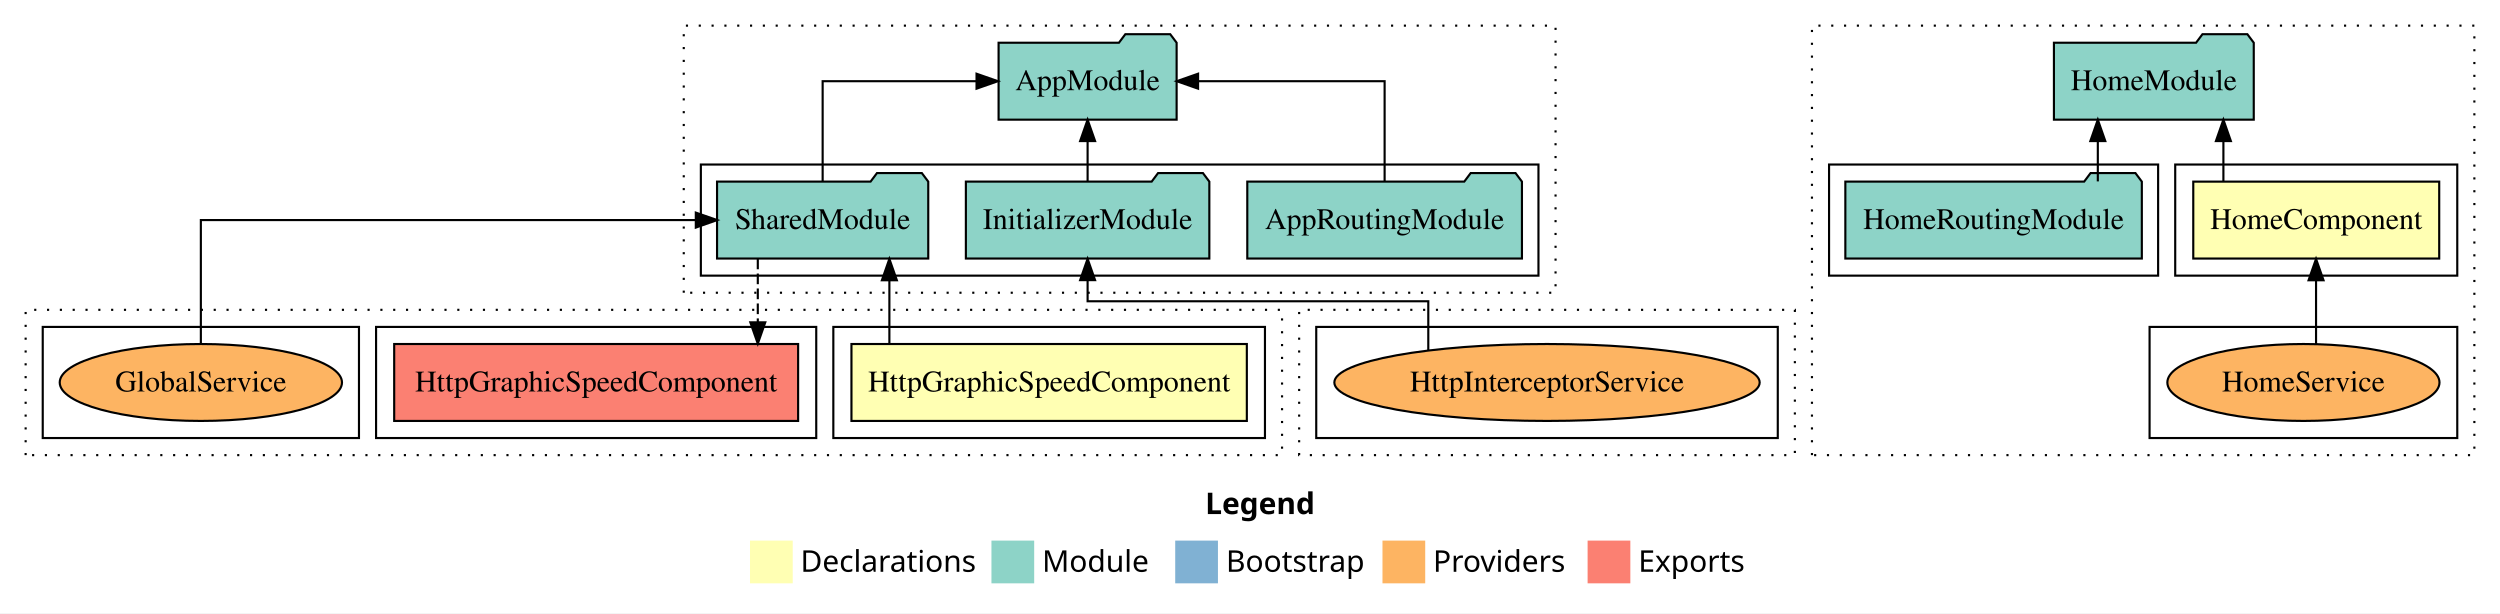
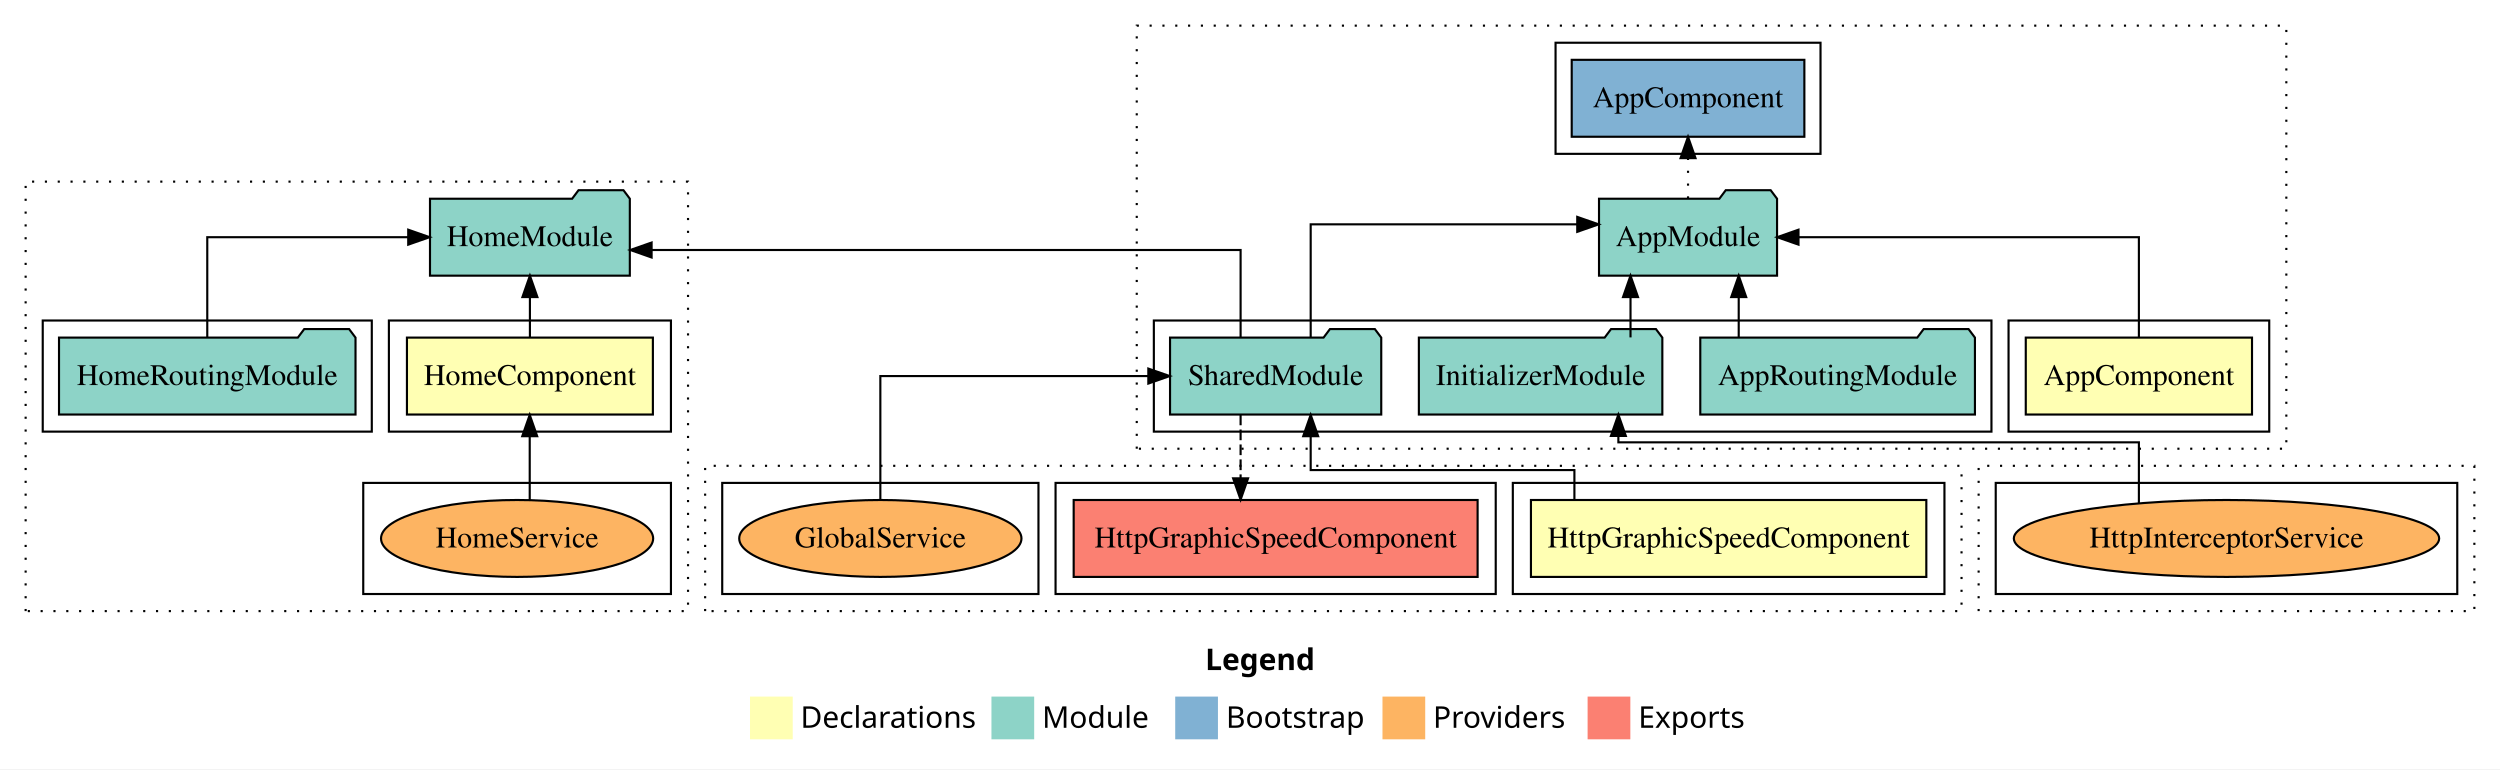
- <svg xmlns="http://www.w3.org/2000/svg" width="1170pt" height="287pt" viewBox="0.00 0.00 1170.00 287.00">
-   <g id="graph0" class="graph" transform="scale(1 1) rotate(0) translate(4 283)">
-     <polygon fill="white" stroke="transparent" points="-4,4 -4,-283 1166,-283 1166,4 -4,4" />
+ <svg xmlns="http://www.w3.org/2000/svg" width="1170pt" height="360pt" viewBox="0.00 0.00 1170.00 360.00">
+   <g id="graph0" class="graph" transform="scale(1 1) rotate(0) translate(4 356)">
+     <polygon fill="white" stroke="transparent" points="-4,4 -4,-356 1166,-356 1166,4 -4,4" />
    <text text-anchor="start" x="560.01" y="-42.4" font-family="sans-serif" font-weight="bold" font-size="14.00">Legend</text>
    <polygon fill="#ffffb3" stroke="transparent" points="347,-10 347,-30 367,-30 367,-10 347,-10" />
    <text text-anchor="start" x="370.63" y="-15.4" font-family="sans-serif" font-size="14.00">  Declarations</text>
    <polygon fill="#8dd3c7" stroke="transparent" points="460,-10 460,-30 480,-30 480,-10 460,-10" />
    <text text-anchor="start" x="483.73" y="-15.4" font-family="sans-serif" font-size="14.00">  Module</text>
    <polygon fill="#80b1d3" stroke="transparent" points="546,-10 546,-30 566,-30 566,-10 546,-10" />
    <text text-anchor="start" x="569.78" y="-15.4" font-family="sans-serif" font-size="14.00">  Bootstrap</text>
    <polygon fill="#fdb462" stroke="transparent" points="643,-10 643,-30 663,-30 663,-10 643,-10" />
    <text text-anchor="start" x="666.67" y="-15.4" font-family="sans-serif" font-size="14.00">  Providers</text>
    <polygon fill="#fb8072" stroke="transparent" points="739,-10 739,-30 759,-30 759,-10 739,-10" />
    <text text-anchor="start" x="762.73" y="-15.4" font-family="sans-serif" font-size="14.00">  Exports</text>
    <g id="clust1" class="cluster">
-       <polygon fill="none" stroke="black" stroke-dasharray="1,5" points="316,-146 316,-271 724,-271 724,-146 316,-146" />
+       <polygon fill="none" stroke="black" stroke-dasharray="1,5" points="528,-146 528,-344 1066,-344 1066,-146 528,-146" />
    </g>
-     <g id="clust3" class="cluster">
-       <polygon fill="none" stroke="black" points="324,-154 324,-206 716,-206 716,-154 324,-154" />
+     <g id="clust2" class="cluster">
+       <polygon fill="none" stroke="black" points="936,-154 936,-206 1058,-206 1058,-154 936,-154" />
    </g>
-     <g id="clust13" class="cluster">
-       <polygon fill="none" stroke="black" stroke-dasharray="1,5" points="844,-70 844,-271 1154,-271 1154,-70 844,-70" />
+     <g id="clust4" class="cluster">
+       <polygon fill="none" stroke="black" points="536,-154 536,-206 928,-206 928,-154 536,-154" />
+     </g>
+     <g id="clust6" class="cluster">
+       <polygon fill="none" stroke="black" points="724,-284 724,-336 848,-336 848,-284 724,-284" />
    </g>
    <g id="clust14" class="cluster">
-       <polygon fill="none" stroke="black" points="1014,-154 1014,-206 1146,-206 1146,-154 1014,-154" />
+       <polygon fill="none" stroke="black" stroke-dasharray="1,5" points="8,-70 8,-271 318,-271 318,-70 8,-70" />
    </g>
    <g id="clust15" class="cluster">
-       <polygon fill="none" stroke="black" points="1002,-78 1002,-130 1146,-130 1146,-78 1002,-78" />
+       <polygon fill="none" stroke="black" points="178,-154 178,-206 310,-206 310,-154 178,-154" />
    </g>
    <g id="clust16" class="cluster">
-       <polygon fill="none" stroke="black" points="852,-154 852,-206 1006,-206 1006,-154 852,-154" />
+       <polygon fill="none" stroke="black" points="166,-78 166,-130 310,-130 310,-78 166,-78" />
    </g>
-     <g id="clust26" class="cluster">
-       <polygon fill="none" stroke="black" stroke-dasharray="1,5" points="604,-70 604,-138 836,-138 836,-70 604,-70" />
+     <g id="clust17" class="cluster">
+       <polygon fill="none" stroke="black" points="16,-154 16,-206 170,-206 170,-154 16,-154" />
    </g>
-     <g id="clust31" class="cluster">
-       <polygon fill="none" stroke="black" points="612,-78 612,-130 828,-130 828,-78 612,-78" />
+     <g id="clust27" class="cluster">
+       <polygon fill="none" stroke="black" stroke-dasharray="1,5" points="922,-70 922,-138 1154,-138 1154,-70 922,-70" />
    </g>
    <g id="clust32" class="cluster">
-       <polygon fill="none" stroke="black" stroke-dasharray="1,5" points="8,-70 8,-138 596,-138 596,-70 8,-70" />
+       <polygon fill="none" stroke="black" points="930,-78 930,-130 1146,-130 1146,-78 930,-78" />
    </g>
    <g id="clust33" class="cluster">
-       <polygon fill="none" stroke="black" points="386,-78 386,-130 588,-130 588,-78 386,-78" />
+       <polygon fill="none" stroke="black" stroke-dasharray="1,5" points="326,-70 326,-138 914,-138 914,-70 326,-70" />
    </g>
-     <g id="clust36" class="cluster">
-       <polygon fill="none" stroke="black" points="172,-78 172,-130 378,-130 378,-78 172,-78" />
+     <g id="clust34" class="cluster">
+       <polygon fill="none" stroke="black" points="704,-78 704,-130 906,-130 906,-78 704,-78" />
    </g>
-     <g id="clust38" class="cluster">
-       <polygon fill="none" stroke="black" points="16,-78 16,-130 164,-130 164,-78 16,-78" />
+     <g id="clust37" class="cluster">
+       <polygon fill="none" stroke="black" points="490,-78 490,-130 696,-130 696,-78 490,-78" />
+     </g>
+     <g id="clust39" class="cluster">
+       <polygon fill="none" stroke="black" points="334,-78 334,-130 482,-130 482,-78 334,-78" />
    </g>
    <g id="node1" class="node">
-       <polygon fill="#8dd3c7" stroke="black" points="708.27,-198 705.27,-202 684.27,-202 681.27,-198 579.73,-198 579.73,-162 708.27,-162 708.27,-198" />
-       <text text-anchor="middle" x="644" y="-175.8" font-family="Times,serif" font-size="14.00">AppRoutingModule</text>
+       <polygon fill="#ffffb3" stroke="black" points="1049.94,-198 944.06,-198 944.06,-162 1049.94,-162 1049.94,-198" />
+       <text text-anchor="middle" x="997" y="-175.8" font-family="Times,serif" font-size="14.00">AppComponent</text>
+     </g>
+     <g id="node2" class="node">
+       <polygon fill="#8dd3c7" stroke="black" points="827.66,-263 824.66,-267 803.66,-267 800.66,-263 744.34,-263 744.34,-227 827.66,-227 827.66,-263" />
+       <text text-anchor="middle" x="786" y="-240.8" font-family="Times,serif" font-size="14.00">AppModule</text>
+     </g>
+     <g id="edge1" class="edge">
+       <path fill="none" stroke="black" d="M997,-198.11C997,-217.34 997,-245 997,-245 997,-245 837.69,-245 837.69,-245" />
+       <polygon fill="black" stroke="black" points="837.69,-241.5 827.69,-245 837.69,-248.5 837.69,-241.5" />
+     </g>
+     <g id="node6" class="node">
+       <polygon fill="#80b1d3" stroke="black" points="840.44,-328 731.56,-328 731.56,-292 840.44,-292 840.44,-328" />
+       <text text-anchor="middle" x="786" y="-305.8" font-family="Times,serif" font-size="14.00">AppComponent </text>
+     </g>
+     <g id="edge5" class="edge">
+       <path fill="none" stroke="black" stroke-dasharray="1,5" d="M786,-263.11C786,-263.11 786,-281.99 786,-281.99" />
+       <polygon fill="black" stroke="black" points="782.5,-281.99 786,-291.99 789.5,-281.99 782.5,-281.99" />
+     </g>
+     <g id="node3" class="node">
+       <polygon fill="#8dd3c7" stroke="black" points="920.27,-198 917.27,-202 896.27,-202 893.27,-198 791.73,-198 791.73,-162 920.27,-162 920.27,-198" />
+       <text text-anchor="middle" x="856" y="-175.8" font-family="Times,serif" font-size="14.00">AppRoutingModule</text>
+     </g>
+     <g id="edge2" class="edge">
+       <path fill="none" stroke="black" d="M809.72,-198.11C809.72,-198.11 809.72,-216.99 809.72,-216.99" />
+       <polygon fill="black" stroke="black" points="806.22,-216.99 809.72,-226.99 813.22,-216.99 806.22,-216.99" />
    </g>
    <g id="node4" class="node">
-       <polygon fill="#8dd3c7" stroke="black" points="546.66,-263 543.66,-267 522.66,-267 519.66,-263 463.34,-263 463.34,-227 546.66,-227 546.66,-263" />
-       <text text-anchor="middle" x="505" y="-240.8" font-family="Times,serif" font-size="14.00">AppModule</text>
-     </g>
-     <g id="edge1" class="edge">
-       <path fill="none" stroke="black" d="M644,-198.11C644,-217.34 644,-245 644,-245 644,-245 556.7,-245 556.7,-245" />
-       <polygon fill="black" stroke="black" points="556.7,-241.5 546.7,-245 556.7,-248.5 556.7,-241.5" />
-     </g>
-     <g id="node2" class="node">
-       <polygon fill="#8dd3c7" stroke="black" points="561.97,-198 558.97,-202 537.97,-202 534.97,-198 448.03,-198 448.03,-162 561.97,-162 561.97,-198" />
-       <text text-anchor="middle" x="505" y="-175.8" font-family="Times,serif" font-size="14.00">InitializerModule</text>
-     </g>
-     <g id="edge2" class="edge">
-       <path fill="none" stroke="black" d="M505,-198.11C505,-198.11 505,-216.99 505,-216.99" />
-       <polygon fill="black" stroke="black" points="501.5,-216.99 505,-226.99 508.5,-216.99 501.5,-216.99" />
-     </g>
-     <g id="node3" class="node">
-       <polygon fill="#8dd3c7" stroke="black" points="430.42,-198 427.42,-202 406.42,-202 403.42,-198 331.58,-198 331.58,-162 430.42,-162 430.42,-198" />
-       <text text-anchor="middle" x="381" y="-175.8" font-family="Times,serif" font-size="14.00">SharedModule</text>
+       <polygon fill="#8dd3c7" stroke="black" points="773.97,-198 770.97,-202 749.97,-202 746.97,-198 660.03,-198 660.03,-162 773.97,-162 773.97,-198" />
+       <text text-anchor="middle" x="717" y="-175.8" font-family="Times,serif" font-size="14.00">InitializerModule</text>
    </g>
    <g id="edge3" class="edge">
-       <path fill="none" stroke="black" d="M381,-198.11C381,-217.34 381,-245 381,-245 381,-245 453.02,-245 453.02,-245" />
-       <polygon fill="black" stroke="black" points="453.02,-248.5 463.02,-245 453.02,-241.5 453.02,-248.5" />
+       <path fill="none" stroke="black" d="M759.08,-198.11C759.08,-198.11 759.08,-216.99 759.08,-216.99" />
+       <polygon fill="black" stroke="black" points="755.58,-216.99 759.08,-226.99 762.58,-216.99 755.58,-216.99" />
+     </g>
+     <g id="node5" class="node">
+       <polygon fill="#8dd3c7" stroke="black" points="642.42,-198 639.42,-202 618.42,-202 615.42,-198 543.58,-198 543.58,-162 642.42,-162 642.42,-198" />
+       <text text-anchor="middle" x="593" y="-175.8" font-family="Times,serif" font-size="14.00">SharedModule</text>
+     </g>
+     <g id="edge4" class="edge">
+       <path fill="none" stroke="black" d="M609.4,-198.28C609.4,-219.32 609.4,-251 609.4,-251 609.4,-251 734.15,-251 734.15,-251" />
+       <polygon fill="black" stroke="black" points="734.15,-254.5 744.15,-251 734.15,-247.5 734.15,-254.5" />
+     </g>
+     <g id="node8" class="node">
+       <polygon fill="#8dd3c7" stroke="black" points="290.76,-263 287.76,-267 266.76,-267 263.76,-263 197.24,-263 197.24,-227 290.76,-227 290.76,-263" />
+       <text text-anchor="middle" x="244" y="-240.8" font-family="Times,serif" font-size="14.00">HomeModule</text>
+     </g>
+     <g id="edge9" class="edge">
+       <path fill="none" stroke="black" d="M576.6,-198.02C576.6,-215.37 576.6,-239 576.6,-239 576.6,-239 300.95,-239 300.95,-239" />
+       <polygon fill="black" stroke="black" points="300.95,-235.5 290.95,-239 300.95,-242.5 300.95,-235.5" />
+     </g>
+     <g id="node13" class="node">
+       <polygon fill="#fb8072" stroke="black" points="687.52,-122 498.48,-122 498.48,-86 687.52,-86 687.52,-122" />
+       <text text-anchor="middle" x="593" y="-99.8" font-family="Times,serif" font-size="14.00">HttpGraphicSpeedComponent </text>
+     </g>
+     <g id="edge12" class="edge">
+       <path fill="none" stroke="black" stroke-dasharray="5,2" d="M576.6,-161.99C576.6,-161.99 576.6,-132.15 576.6,-132.15" />
+       <polygon fill="black" stroke="black" points="580.1,-132.15 576.6,-122.15 573.1,-132.15 580.1,-132.15" />
+     </g>
+     <g id="node7" class="node">
+       <polygon fill="#ffffb3" stroke="black" points="301.55,-198 186.45,-198 186.45,-162 301.55,-162 301.55,-198" />
+       <text text-anchor="middle" x="244" y="-175.8" font-family="Times,serif" font-size="14.00">HomeComponent</text>
+     </g>
+     <g id="edge6" class="edge">
+       <path fill="none" stroke="black" d="M244,-198.11C244,-198.11 244,-216.99 244,-216.99" />
+       <polygon fill="black" stroke="black" points="240.5,-216.99 244,-226.99 247.5,-216.99 240.5,-216.99" />
+     </g>
+     <g id="node9" class="node">
+       <ellipse fill="#fdb462" stroke="black" cx="238" cy="-104" rx="63.68" ry="18" />
+       <text text-anchor="middle" x="238" y="-99.8" font-family="Times,serif" font-size="14.00">HomeService</text>
+     </g>
+     <g id="edge7" class="edge">
+       <path fill="none" stroke="black" d="M243.91,-122.01C243.91,-122.01 243.91,-151.85 243.91,-151.85" />
+       <polygon fill="black" stroke="black" points="240.41,-151.85 243.91,-161.85 247.41,-151.85 240.41,-151.85" />
+     </g>
+     <g id="node10" class="node">
+       <polygon fill="#8dd3c7" stroke="black" points="162.38,-198 159.38,-202 138.38,-202 135.38,-198 23.62,-198 23.62,-162 162.38,-162 162.38,-198" />
+       <text text-anchor="middle" x="93" y="-175.8" font-family="Times,serif" font-size="14.00">HomeRoutingModule</text>
+     </g>
+     <g id="edge8" class="edge">
+       <path fill="none" stroke="black" d="M93,-198.11C93,-217.34 93,-245 93,-245 93,-245 187.05,-245 187.05,-245" />
+       <polygon fill="black" stroke="black" points="187.05,-248.5 197.05,-245 187.05,-241.5 187.05,-248.5" />
    </g>
    <g id="node11" class="node">
-       <polygon fill="#fb8072" stroke="black" points="369.52,-122 180.48,-122 180.48,-86 369.52,-86 369.52,-122" />
-       <text text-anchor="middle" x="275" y="-99.8" font-family="Times,serif" font-size="14.00">HttpGraphicSpeedComponent </text>
+       <ellipse fill="#fdb462" stroke="black" cx="1038" cy="-104" rx="99.53" ry="18" />
+       <text text-anchor="middle" x="1038" y="-99.8" font-family="Times,serif" font-size="14.00">HttpInterceptorService</text>
    </g>
-     <g id="edge9" class="edge">
-       <path fill="none" stroke="black" stroke-dasharray="5,2" d="M350.65,-161.99C350.65,-161.99 350.65,-132.15 350.65,-132.15" />
-       <polygon fill="black" stroke="black" points="354.15,-132.15 350.65,-122.15 347.15,-132.15 354.15,-132.15" />
-     </g>
-     <g id="node5" class="node">
-       <polygon fill="#ffffb3" stroke="black" points="1137.55,-198 1022.45,-198 1022.45,-162 1137.55,-162 1137.55,-198" />
-       <text text-anchor="middle" x="1080" y="-175.8" font-family="Times,serif" font-size="14.00">HomeComponent</text>
-     </g>
-     <g id="node6" class="node">
-       <polygon fill="#8dd3c7" stroke="black" points="1050.76,-263 1047.76,-267 1026.76,-267 1023.76,-263 957.24,-263 957.24,-227 1050.76,-227 1050.76,-263" />
-       <text text-anchor="middle" x="1004" y="-240.8" font-family="Times,serif" font-size="14.00">HomeModule</text>
-     </g>
-     <g id="edge4" class="edge">
-       <path fill="none" stroke="black" d="M1036.55,-198.11C1036.55,-198.11 1036.55,-216.99 1036.55,-216.99" />
-       <polygon fill="black" stroke="black" points="1033.05,-216.99 1036.55,-226.99 1040.05,-216.99 1033.05,-216.99" />
-     </g>
-     <g id="node7" class="node">
-       <ellipse fill="#fdb462" stroke="black" cx="1074" cy="-104" rx="63.68" ry="18" />
-       <text text-anchor="middle" x="1074" y="-99.8" font-family="Times,serif" font-size="14.00">HomeService</text>
-     </g>
-     <g id="edge5" class="edge">
-       <path fill="none" stroke="black" d="M1079.91,-122.01C1079.91,-122.01 1079.91,-151.85 1079.91,-151.85" />
-       <polygon fill="black" stroke="black" points="1076.41,-151.85 1079.91,-161.85 1083.41,-151.85 1076.41,-151.85" />
-     </g>
-     <g id="node8" class="node">
-       <polygon fill="#8dd3c7" stroke="black" points="998.38,-198 995.38,-202 974.38,-202 971.38,-198 859.62,-198 859.62,-162 998.38,-162 998.38,-198" />
-       <text text-anchor="middle" x="929" y="-175.8" font-family="Times,serif" font-size="14.00">HomeRoutingModule</text>
-     </g>
-     <g id="edge6" class="edge">
-       <path fill="none" stroke="black" d="M977.78,-198.11C977.78,-198.11 977.78,-216.99 977.78,-216.99" />
-       <polygon fill="black" stroke="black" points="974.28,-216.99 977.78,-226.99 981.28,-216.99 974.28,-216.99" />
-     </g>
-     <g id="node9" class="node">
-       <ellipse fill="#fdb462" stroke="black" cx="720" cy="-104" rx="99.53" ry="18" />
-       <text text-anchor="middle" x="720" y="-99.8" font-family="Times,serif" font-size="14.00">HttpInterceptorService</text>
-     </g>
-     <g id="edge7" class="edge">
-       <path fill="none" stroke="black" d="M664.44,-119.02C664.44,-129.64 664.44,-142 664.44,-142 664.44,-142 505,-142 505,-142 505,-142 505,-151.89 505,-151.89" />
-       <polygon fill="black" stroke="black" points="501.5,-151.89 505,-161.89 508.5,-151.89 501.5,-151.89" />
-     </g>
-     <g id="node10" class="node">
-       <polygon fill="#ffffb3" stroke="black" points="579.52,-122 394.48,-122 394.48,-86 579.52,-86 579.52,-122" />
-       <text text-anchor="middle" x="487" y="-99.8" font-family="Times,serif" font-size="14.00">HttpGraphicSpeedComponent</text>
-     </g>
-     <g id="edge8" class="edge">
-       <path fill="none" stroke="black" d="M412.23,-122.01C412.23,-122.01 412.23,-151.85 412.23,-151.85" />
-       <polygon fill="black" stroke="black" points="408.73,-151.85 412.23,-161.85 415.73,-151.85 408.73,-151.85" />
+     <g id="edge10" class="edge">
+       <path fill="none" stroke="black" d="M997,-120.5C997,-133.34 997,-149 997,-149 997,-149 753.4,-149 753.4,-149 753.4,-149 753.4,-151.97 753.4,-151.97" />
+       <polygon fill="black" stroke="black" points="749.9,-151.97 753.4,-161.97 756.9,-151.97 749.9,-151.97" />
    </g>
    <g id="node12" class="node">
-       <ellipse fill="#fdb462" stroke="black" cx="90" cy="-104" rx="66.05" ry="18" />
-       <text text-anchor="middle" x="90" y="-99.8" font-family="Times,serif" font-size="14.00">GlobalService</text>
+       <polygon fill="#ffffb3" stroke="black" points="897.52,-122 712.48,-122 712.48,-86 897.52,-86 897.52,-122" />
+       <text text-anchor="middle" x="805" y="-99.8" font-family="Times,serif" font-size="14.00">HttpGraphicSpeedComponent</text>
    </g>
-     <g id="edge10" class="edge">
-       <path fill="none" stroke="black" d="M90,-122.01C90,-144.49 90,-180 90,-180 90,-180 321.64,-180 321.64,-180" />
-       <polygon fill="black" stroke="black" points="321.64,-183.5 331.64,-180 321.64,-176.5 321.64,-183.5" />
+     <g id="edge11" class="edge">
+       <path fill="none" stroke="black" d="M732.82,-122.24C732.82,-129.43 732.82,-136 732.82,-136 732.82,-136 609.4,-136 609.4,-136 609.4,-136 609.4,-151.85 609.4,-151.85" />
+       <polygon fill="black" stroke="black" points="605.9,-151.85 609.4,-161.85 612.9,-151.85 605.9,-151.85" />
+     </g>
+     <g id="node14" class="node">
+       <ellipse fill="#fdb462" stroke="black" cx="408" cy="-104" rx="66.05" ry="18" />
+       <text text-anchor="middle" x="408" y="-99.8" font-family="Times,serif" font-size="14.00">GlobalService</text>
+     </g>
+     <g id="edge13" class="edge">
+       <path fill="none" stroke="black" d="M408,-122.01C408,-144.49 408,-180 408,-180 408,-180 533.42,-180 533.42,-180" />
+       <polygon fill="black" stroke="black" points="533.42,-183.5 543.42,-180 533.42,-176.5 533.42,-183.5" />
    </g>
  </g>
</svg>
